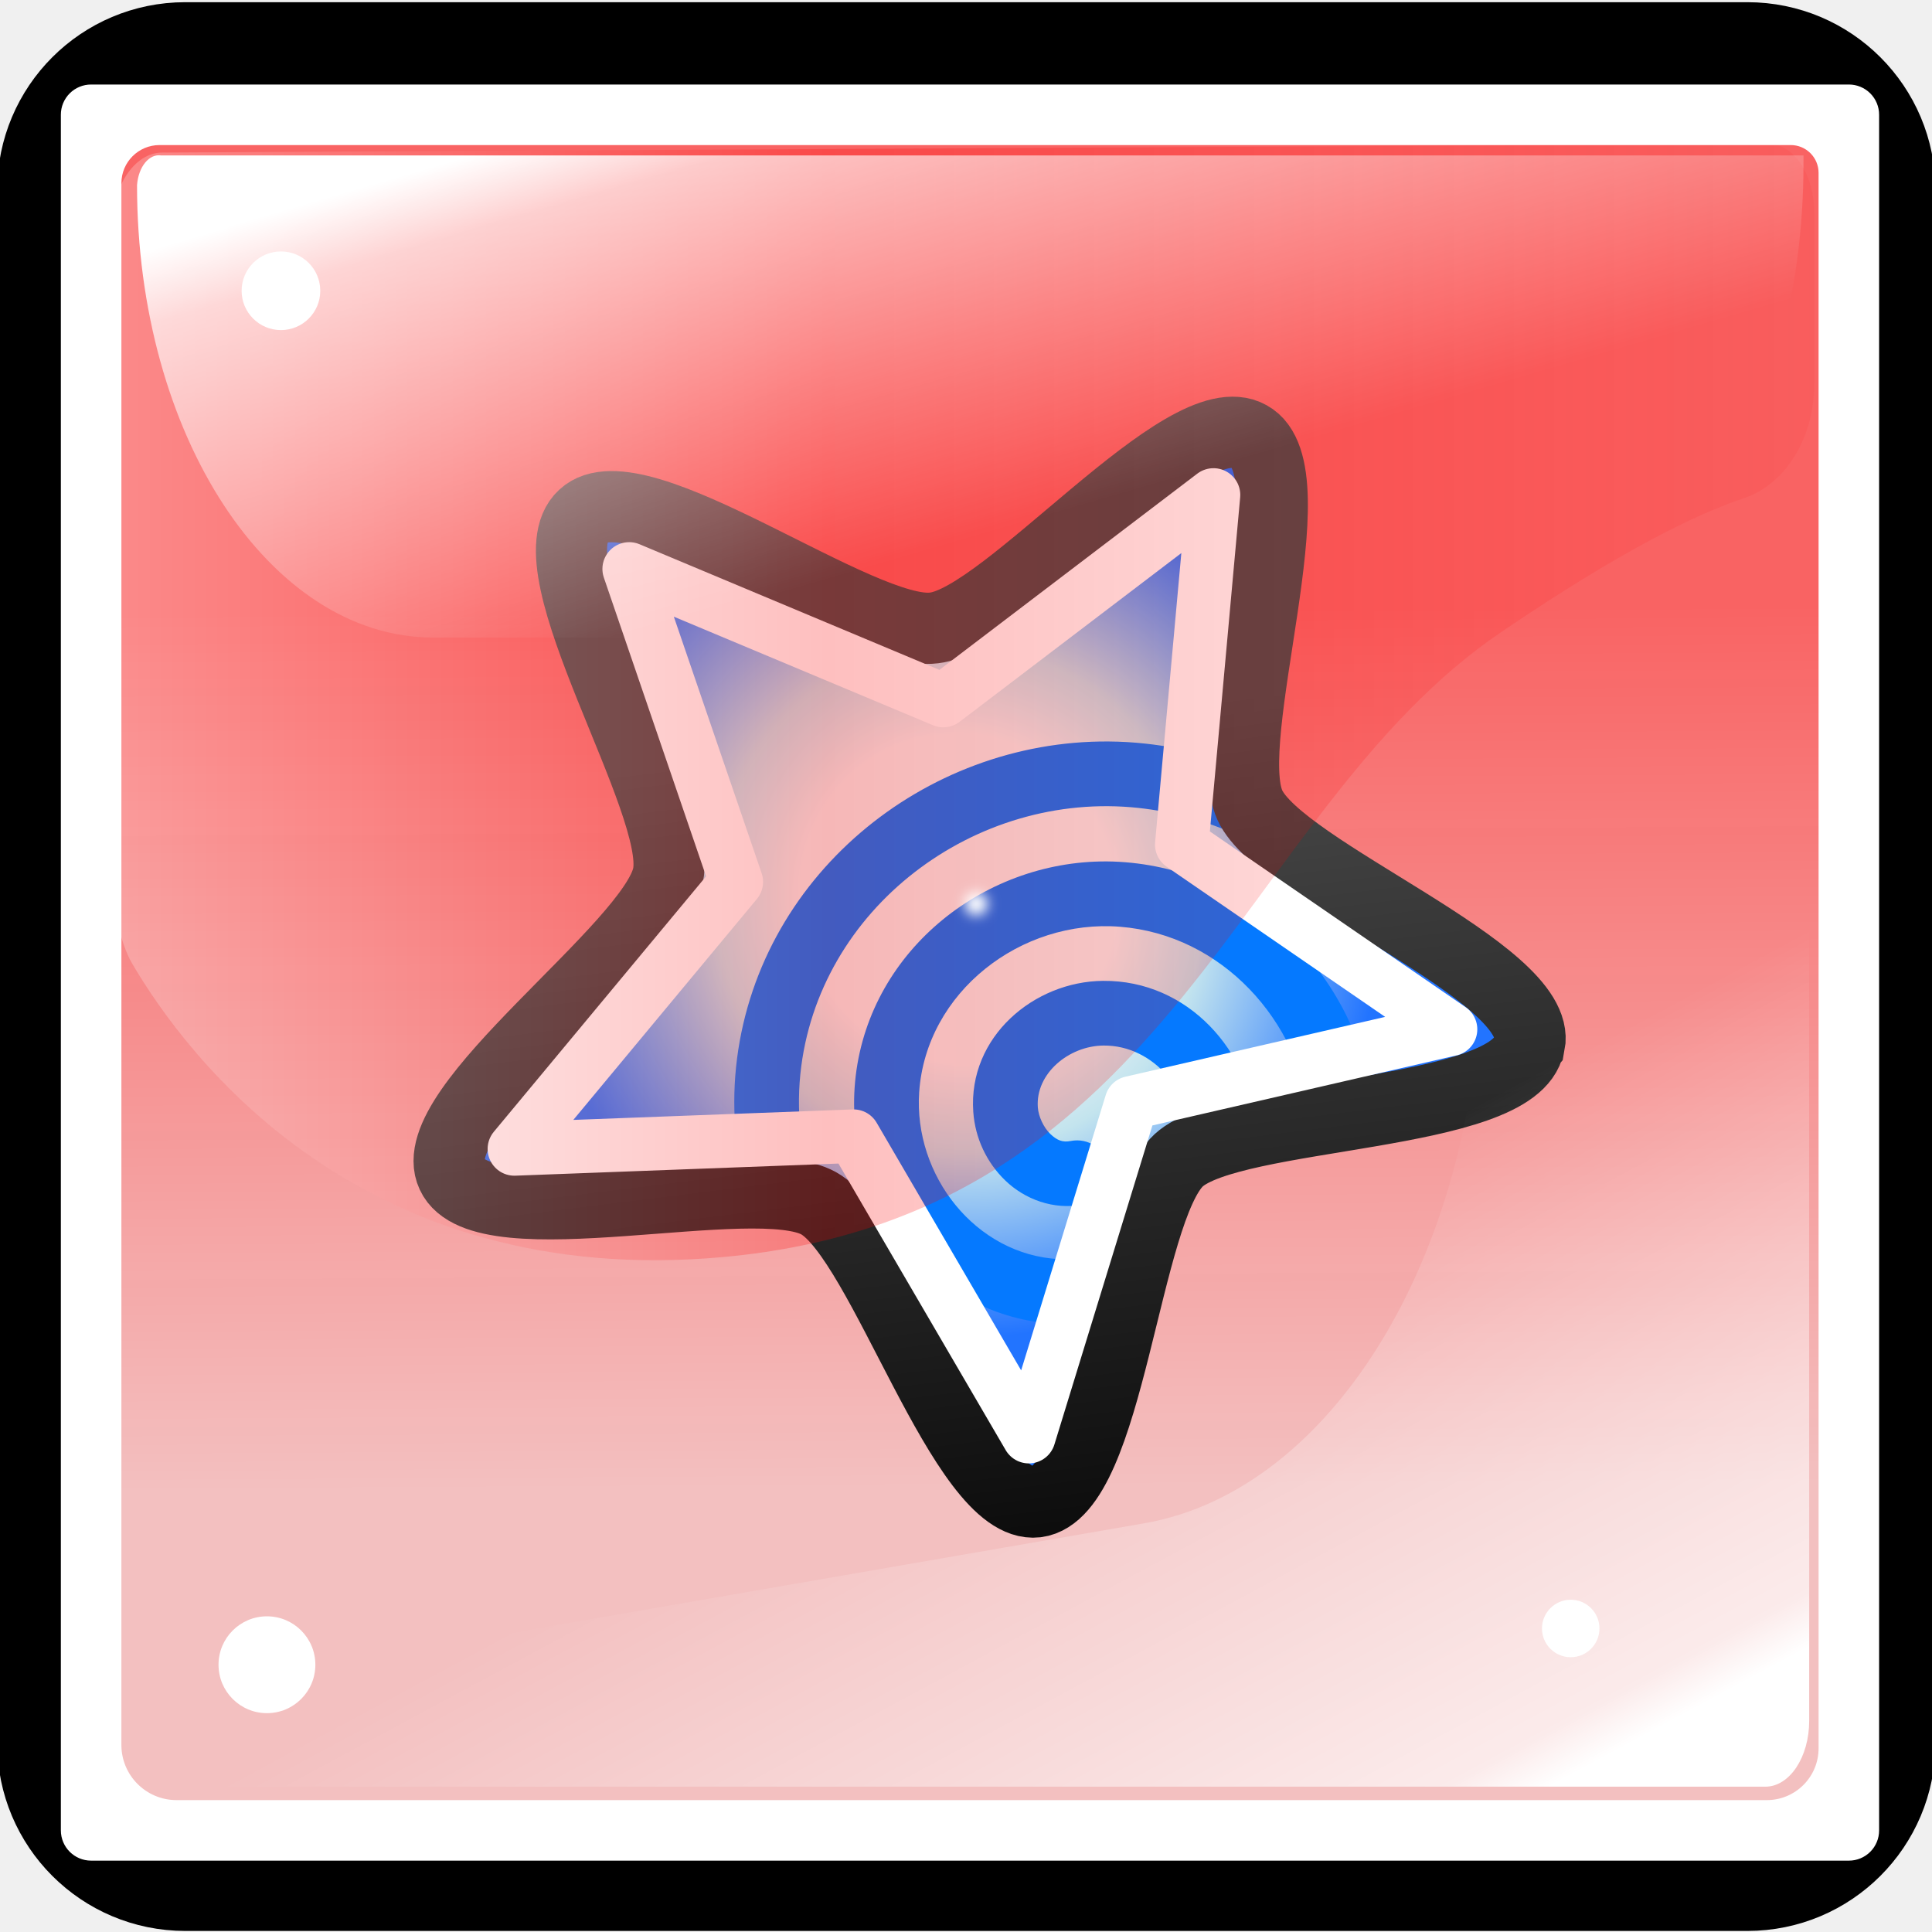
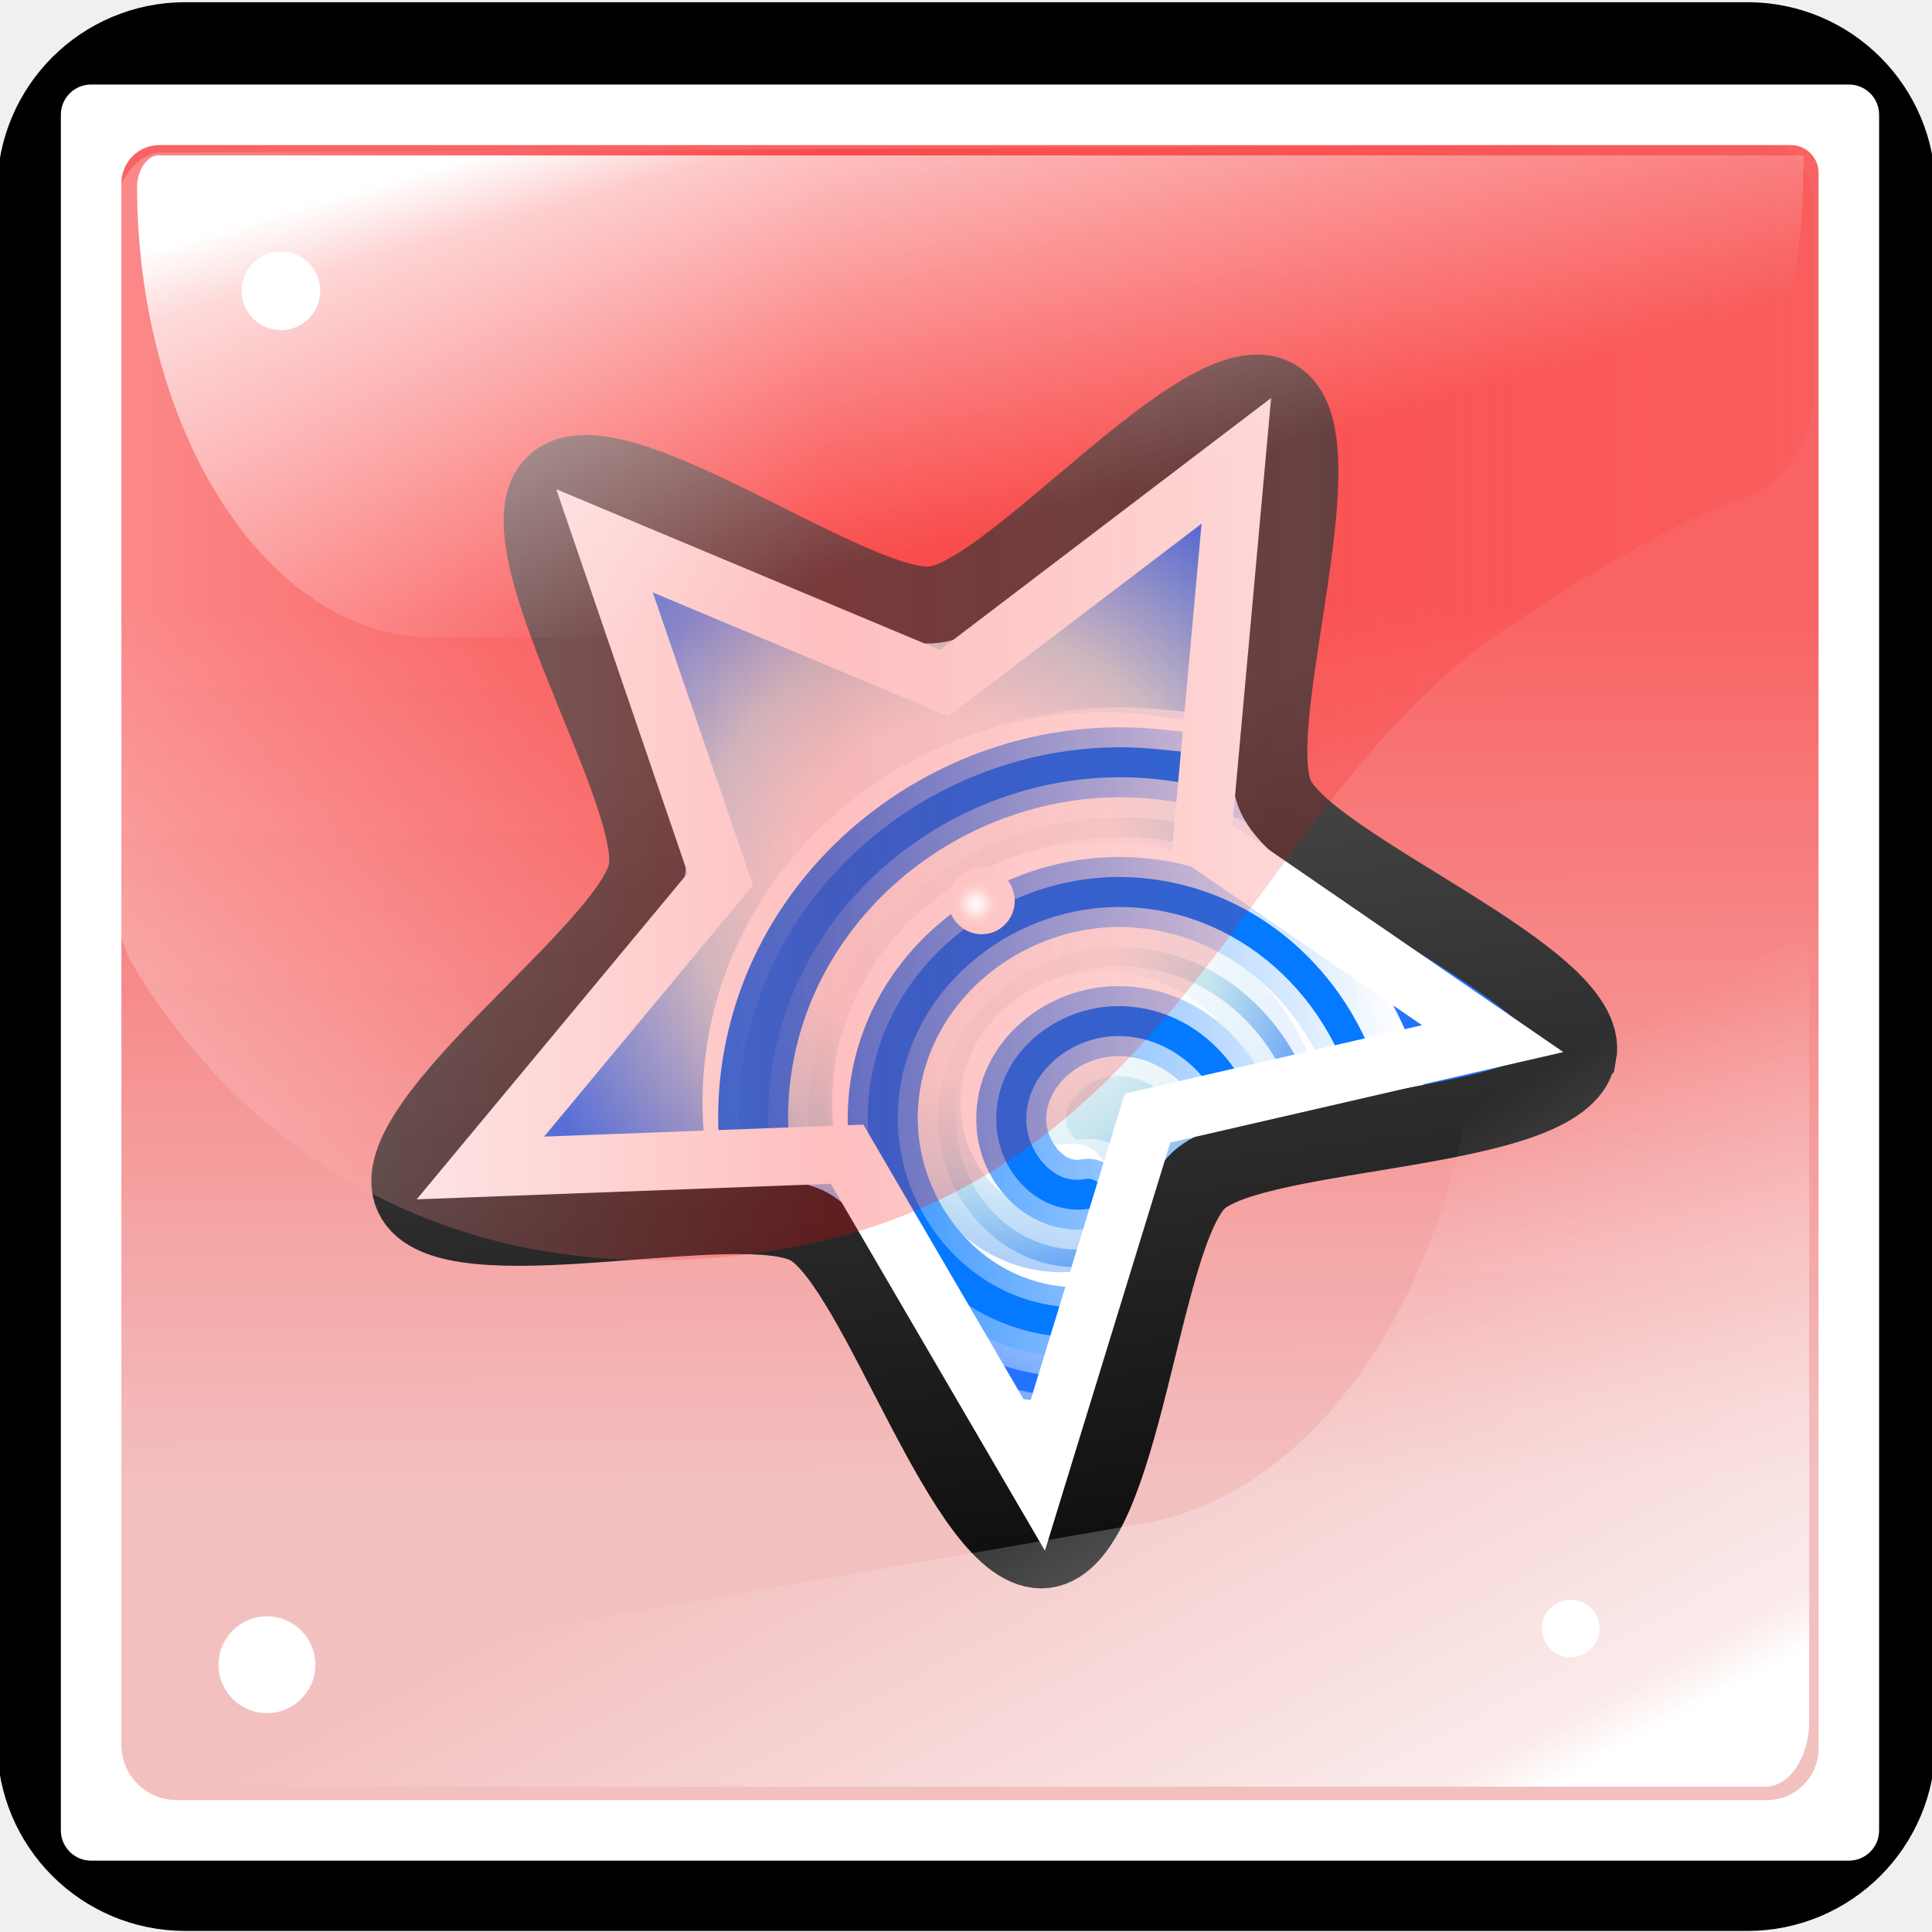
<svg xmlns="http://www.w3.org/2000/svg" xmlns:xlink="http://www.w3.org/1999/xlink" width="48" height="48">
  <defs>
    <linearGradient id="g">
-       <stop offset="0" style="stop-color:#fff;stop-opacity:1" />
-       <stop offset=".42" style="stop-color:#fb0000;stop-opacity:1" />
-       <stop offset="1" style="stop-color:#fb0000;stop-opacity:.225" />
+       <stop offset="0" stop-color="#fff" />
+       <stop offset=".42" stop-color="#fb0000" />
+       <stop offset="1" stop-color="#fb0000" stop-opacity=".225" />
    </linearGradient>
    <linearGradient id="f">
-       <stop offset=".096" style="stop-color:#fff;stop-opacity:1" />
-       <stop offset=".167" style="stop-color:#fff;stop-opacity:.68" />
-       <stop offset="1" style="stop-color:#fff;stop-opacity:0" />
+       <stop offset=".096" stop-color="#fff" />
+       <stop offset=".167" stop-color="#fff" stop-opacity=".68" />
+       <stop offset="1" stop-color="#fff" stop-opacity="0" />
    </linearGradient>
-     <linearGradient id="e">
-       <stop offset=".098" style="stop-color:#fff;stop-opacity:1" />
-       <stop offset=".226" style="stop-color:#fff;stop-opacity:.692" />
-       <stop offset=".652" style="stop-color:#fff;stop-opacity:.302" />
-       <stop offset="1" style="stop-color:#fff;stop-opacity:0" />
+     <linearGradient id="c">
+       <stop offset=".098" stop-color="#fff" />
+       <stop offset=".226" stop-color="#fff" stop-opacity=".692" />
+       <stop offset=".652" stop-color="#fff" stop-opacity=".302" />
+       <stop offset="1" stop-color="#fff" stop-opacity="0" />
    </linearGradient>
-     <linearGradient id="d">
-       <stop offset="0" style="stop-color:#ff0505;stop-opacity:.885" />
-       <stop offset="1" style="stop-color:#ff0505;stop-opacity:.302" />
+     <linearGradient id="b">
+       <stop offset="0" stop-color="#ff0505" stop-opacity=".885" />
+       <stop offset="1" stop-color="#ff0505" stop-opacity=".302" />
    </linearGradient>
    <linearGradient id="a">
      <stop offset="0" stop-color="#4c4c4c" />
-       <stop offset="1" stop-color="#0d0d0d" style="stop-color:#0d0d0d;stop-opacity:1" />
+       <stop offset="1" stop-color="#0d0d0d" />
    </linearGradient>
-     <linearGradient id="b">
-       <stop offset="0" stop-color="#ff655c" style="stop-color:#b5b5b5;stop-opacity:1" />
-       <stop offset="1" stop-color="#c30d00" style="stop-color:#fff;stop-opacity:.543" />
+     <linearGradient xlink:href="#b" id="k" x1="24.345" x2="24.401" y1="16.99" y2="31.545" gradientTransform="matrix(.99346 0 0 1.49262 .157 -10.13)" gradientUnits="userSpaceOnUse" />
+     <linearGradient xlink:href="#c" id="r" x1="5.123" x2="6.882" y1="9.98" y2="19.22" gradientUnits="userSpaceOnUse" />
+     <linearGradient xlink:href="#f" id="q" x1="44.361" x2="40.146" y1="36.189" y2="24.415" gradientUnits="userSpaceOnUse" />
+     <linearGradient xlink:href="#g" id="p" x1="2.631" x2="45.217" y1="19.102" y2="19.102" gradientUnits="userSpaceOnUse" />
+     <linearGradient id="i">
+       <stop offset=".282" stop-color="#f4f4f4" />
+       <stop offset=".436" stop-color="#c3e4ee" />
+       <stop offset=".754" stop-color="#2274ff" />
    </linearGradient>
-     <linearGradient xlink:href="#a" id="k" x1="5.83" x2="12.91" y1="6.7" y2="13.2" gradientTransform="matrix(1.30996 2.50412 -2.52585 1.71022 31.018 -14.706)" gradientUnits="userSpaceOnUse" />
-     <linearGradient xlink:href="#d" id="i" x1="24.345" x2="24.401" y1="16.99" y2="31.545" gradientTransform="matrix(.99346 0 0 1.49262 .157 -10.13)" gradientUnits="userSpaceOnUse" />
-     <linearGradient xlink:href="#e" id="p" x1="5.123" x2="6.882" y1="9.98" y2="19.22" gradientUnits="userSpaceOnUse" />
-     <linearGradient xlink:href="#f" id="o" x1="44.361" x2="40.146" y1="36.189" y2="24.415" gradientUnits="userSpaceOnUse" />
-     <linearGradient xlink:href="#g" id="n" x1="2.631" x2="45.217" y1="19.102" y2="19.102" gradientUnits="userSpaceOnUse" />
-     <linearGradient id="h">
-       <stop offset=".282" stop-color="#39bdff" style="stop-color:#f4f4f4;stop-opacity:1" />
-       <stop offset=".436" stop-color="#39bdff" style="stop-color:#c3e4ee;stop-opacity:1" />
-       <stop offset=".754" stop-color="#0038a0" style="stop-color:#2274ff;stop-opacity:1" />
+     <linearGradient xlink:href="#j" id="m" x1="-37.359" y1=".286" x2="-20.09" y2=".286" gradientUnits="userSpaceOnUse" />
+     <linearGradient id="j">
+       <stop offset="0" stop-color="#fff" />
+       <stop offset="1" stop-color="#fff" stop-opacity="0" />
    </linearGradient>
-     <linearGradient xlink:href="#a" id="m" x1="5.83" x2="12.91" y1="6.7" y2="13.2" gradientUnits="userSpaceOnUse" />
-     <radialGradient xlink:href="#b" id="j" cx="7.18" cy="8.2" r="6.59" fx="7.18" fy="8.2" gradientTransform="matrix(-.2249 3.20424 -2.86986 .14113 44.872 -6.859)" gradientUnits="userSpaceOnUse" />
-     <radialGradient xlink:href="#h" id="l" cx="7.18" cy="8.2" r="6.59" fx="7.18" fy="8.2" gradientTransform="matrix(.9 .5558 -.5314 .8606 5.08 -2.85)" gradientUnits="userSpaceOnUse" />
-     <filter id="q" width="2.283" height="2.283" x="-.642" y="-.642" style="color-interpolation-filters:sRGB">
+     <linearGradient xlink:href="#a" id="n" gradientUnits="userSpaceOnUse" x1="5.83" y1="6.7" x2="12.91" y2="13.2" />
+     <filter id="s" width="2.287" height="2.287" x="-.643" y="-.643" color-interpolation-filters="sRGB">
      <feGaussianBlur stdDeviation=".156" />
    </filter>
+     <filter id="o" width="1" height="1" x="0" y="0" color-interpolation-filters="sRGB">
+       <feGaussianBlur />
+     </filter>
+     <radialGradient xlink:href="#i" id="l" cx="7.18" cy="8.2" r="6.59" fx="7.18" fy="8.2" gradientTransform="matrix(.9 .5558 -.5314 .8606 5.08 -2.85)" gradientUnits="userSpaceOnUse" />
  </defs>
-   <rect width="45.579" height="45.342" x="1.219" y="1.343" ry="3.383" style="display:inline;opacity:1;fill:url(#i);fill-opacity:.676;stroke:#000;stroke-width:2.577;stroke-linecap:round;stroke-linejoin:round;stroke-dasharray:none;stroke-dashoffset:0;stroke-opacity:1;paint-order:fill markers stroke" />
-   <g style="display:inline">
-     <path fill="url(#j)" fill-rule="evenodd" d="M13.51 5.1c.44.77-2.18 2.89-2.29 3.76-.1.88 1.95 3.55 1.36 4.2-.6.64-3.43-1.19-4.3-1.02-.86.17-2.76 2.95-3.56 2.58-.8-.36.07-3.62-.36-4.39S.69 8.51.8 7.63c.1-.87 3.47-1.05 4.06-1.7.6-.64.51-4.01 1.38-4.18.86-.18 2.07 2.97 2.87 3.34s3.97-.76 4.4 0z" enable-background="accumulate" overflow="visible" style="display:inline;fill:url(#l);stroke:none;stroke-width:.85;stroke-dasharray:none;marker:none" transform="matrix(1.57935 1.3494 -1.35262 1.5843 23.55 -.352)" />
-     <path d="M-30.844 9.714c4.98.362 9.761-3.049 10.625-8.13a9.3 9.3 0 0 0-.128-3.705l-1.858-.147a7.5 7.5 0 0 1 .262 3.56c-.753 4.428-5.21 7.344-9.596 6.576a8.7 8.7 0 0 1-2.592-.896.875.875 0 0 0-1.184.36.875.875 0 0 0 .36 1.184c.973.519 2.025.883 3.113 1.074q.499.088.998.124m.435-3.222c3.359.153 6.563-2.196 7.028-5.673.423-3.16-1.73-6.335-5.016-6.72a5.3 5.3 0 0 0-2.09.183l-1.187 2.758A3.55 3.55 0 0 1-28.6-4.163c2.254.264 3.783 2.518 3.485 4.749-.36 2.69-3.052 4.5-5.713 4.11-2.735-.4-4.675-2.849-4.795-5.526l-1.736.257c.23 3.41 2.72 6.48 6.276 7q.338.05.674.065m.137-3.225C-28.413 3.373-26.53 2-26.54-.038a2.85 2.85 0 0 0-.747-1.913c-.478-.524-1.238-.889-2.062-.779a.875.875 0 0 0-.75.981.875.875 0 0 0 .982.753c.218-.029.367.04.537.225.17.186.29.494.291.742.005.916-.947 1.604-1.883 1.55-1.37-.078-2.34-1.459-2.212-2.827l-1.762.26c.008 2.145 1.578 4.182 3.874 4.313m6.592-8.185-1.752-3.478a8.7 8.7 0 0 0-2.191-.665 8.4 8.4 0 0 0-1.383-.108l-.772 1.798a6.6 6.6 0 0 1 1.871.037c1.708.28 3.168 1.175 4.227 2.416" style="color:#000;display:inline;fill:#0579ff;fill-opacity:1;fill-rule:evenodd;stroke-linecap:round;-inkscape-stroke:none" transform="rotate(176.253 -.558 14.589)scale(.91907)" />
-     <path fill="url(#j)" stroke="url(#k)" stroke-width=".85" d="M13.51 5.1c.44.77-2.18 2.89-2.29 3.76-.1.88 1.95 3.55 1.36 4.2-.6.64-3.43-1.19-4.3-1.02-.86.17-2.76 2.95-3.56 2.58-.8-.36.07-3.62-.36-4.39S.69 8.51.8 7.63c.1-.87 3.47-1.05 4.06-1.7.6-.64.51-4.01 1.38-4.18.86-.18 2.07 2.97 2.87 3.34s3.97-.76 4.4 0z" enable-background="accumulate" overflow="visible" style="display:inline;fill:none;stroke:url(#m);marker:none" transform="matrix(1.57935 1.3494 -1.35262 1.5843 23.55 -.352)" />
-     <path fill="none" stroke="#fff" stroke-linejoin="round" stroke-width="2.23" d="m43.15 26.6-13.29 3.06-4.27 13.9-7.3-12.51-14.12.53 9.24-11.12L8.95 7.43l13.08 5.48 11.25-8.56-1.32 14.56Z" enable-background="accumulate" overflow="visible" style="display:inline;marker:none" transform="translate(10.292 9.702)scale(.59666)" />
-   </g>
-   <g style="display:inline">
-     <path d="M2.631 11.374V21.92c0 .453.21 1.123.512 1.46 1.39 1.553 5.751 5.35 14.786 4.81 11.314-.676 12.855-7.292 19.433-10.223 3.026-1.35 4.93-1.95 6.105-2.206.947-.206 1.75-.917 1.75-1.895V11.1a1.136 1.136 44.899 0 0-1.14-1.136l-40.183.141a1.267 1.267 134.899 0 0-1.263 1.268" style="display:inline;opacity:.25;fill:url(#n);fill-opacity:1;stroke:none;stroke-width:1;stroke-linecap:round;stroke-linejoin:round;stroke-dasharray:none;stroke-dashoffset:0;stroke-opacity:.567;paint-order:fill markers stroke" transform="matrix(.99346 0 0 1.5173 .157 -11.542)" />
-     <path d="M45.462 22.338V35.74a1.096 1.096 135 0 1-1.096 1.095H2.94a.094.094 80.722 0 1-.03-.182l.35-.117a52 52 167.435 0 1 10.57-2.356l14.994-1.728a9.534 9.534 131.713 0 0 8.443-9.471v-.229a1.456 1.456 135.066 0 1 1.459-1.456l5.708.014a1.03 1.03 45.066 0 1 1.027 1.028" style="display:inline;opacity:1;fill:url(#o);stroke:none;stroke-width:1;stroke-linecap:round;stroke-linejoin:round;stroke-dasharray:none;stroke-dashoffset:0;stroke-opacity:.567;paint-order:fill markers stroke" transform="matrix(.99346 0 0 1.49262 -.216 -10.591)" />
-     <path d="M3.875 9.674h41.069v.139a7.755 7.755 135 0 1-7.756 7.755H10.676a7.407 7.407 45 0 1-7.407-7.407.55.55 141.248 0 1 .606-.487" style="display:inline;opacity:1;fill:url(#p);fill-opacity:1;stroke:none;stroke-width:2;stroke-linecap:round;stroke-linejoin:round;stroke-dasharray:none;stroke-dashoffset:0;stroke-opacity:1;paint-order:fill markers stroke" transform="matrix(.99346 0 0 1.5173 .157 -10.816)" />
-     <circle cx="6.632" cy="41.36" r="1.203" style="opacity:1;fill:#fff;fill-opacity:1;stroke:none;stroke-width:.889;stroke-linecap:round;stroke-linejoin:round;stroke-dasharray:none;stroke-dashoffset:0;stroke-opacity:.567;paint-order:fill markers stroke" />
-     <circle cx="6.98" cy="7.224" r=".977" style="display:inline;fill:#fff;fill-opacity:1;stroke:none;stroke-width:.722;stroke-linecap:round;stroke-linejoin:round;stroke-dasharray:none;stroke-dashoffset:0;stroke-opacity:.567;paint-order:fill markers stroke" />
-     <circle cx="39.024" cy="40.459" r=".714" style="display:inline;fill:#fff;fill-opacity:1;stroke:none;stroke-width:.528;stroke-linecap:round;stroke-linejoin:round;stroke-dasharray:none;stroke-dashoffset:0;stroke-opacity:.567;paint-order:fill markers stroke" />
-     <circle cx="24.25" cy="22.455" r=".291" style="display:inline;fill:#fff;fill-opacity:1;stroke:none;stroke-width:.215;stroke-linecap:round;stroke-linejoin:round;stroke-dasharray:none;stroke-dashoffset:0;stroke-opacity:.567;paint-order:fill markers stroke;filter:url(#q)" />
-     <path d="M2.264 2.1a.75.75 0 0 0-.752.752v42.623c0 .415.336.752.752.752h43.67a.75.75 0 0 0 .752-.752V2.852a.75.75 0 0 0-.752-.752Zm1.698 1.504H44.49a.69.69 45 0 1 .692.691v39.143a1.285 1.285 135 0 1-1.285 1.285H4.384a1.37 1.37 45 0 1-1.368-1.368V4.55a.947.947 135 0 1 .946-.946" style="color:#000;fill:#fff;stroke-linecap:round;stroke-linejoin:round;-inkscape-stroke:none;paint-order:markers stroke fill" />
-   </g>
+   <rect width="45.579" height="45.342" x="1.219" y="1.343" ry="3.383" fill="url(#k)" fill-opacity=".676" stroke="#000" stroke-width="2.577" stroke-linecap="round" stroke-linejoin="round" paint-order="fill markers stroke" />
+   <path fill="url(#l)" fill-rule="evenodd" d="M13.51 5.1c.44.77-2.18 2.89-2.29 3.76-.1.88 1.95 3.55 1.36 4.2-.6.64-3.43-1.19-4.3-1.02-.86.17-2.76 2.95-3.56 2.58-.8-.36.07-3.62-.36-4.39S.69 8.51.8 7.63c.1-.87 3.47-1.05 4.06-1.7.6-.64.51-4.01 1.38-4.18.86-.18 2.07 2.97 2.87 3.34s3.97-.76 4.4 0z" enable-background="accumulate" overflow="visible" style="marker:none" transform="matrix(1.70778 1.45913 -1.46262 1.71314 23.581 -2.228)" />
+   <path fill="#fff" fill-rule="evenodd" d="M28.308 14.033c-7.69-.055-14.695 5.67-15.511 13.566a14.3 14.3 0 0 0 .57 5.681l2.87.04a11.6 11.6 0 0 1-.761-5.446c.711-6.882 7.268-11.813 14.086-11.074a13.4 13.4 0 0 1 4.075 1.116 1.35 1.35 0 0 0 1.783-.673 1.35 1.35 0 0 0-.672-1.783 16.1 16.1 0 0 0-4.893-1.337 15 15 0 0 0-1.547-.09m-.344 4.996c-5.178.103-9.866 4.036-10.23 9.427-.332 4.9 3.297 9.563 8.386 9.823a8.1 8.1 0 0 0 3.194-.491l1.547-4.359a5.47 5.47 0 0 1-4.604 2.159c-3.49-.18-6.068-3.49-5.835-6.948.283-4.171 4.238-7.224 8.367-6.893 4.244.34 7.473 3.908 7.927 8.01l2.642-.57c-.697-5.218-4.833-9.685-10.351-10.126q-.525-.043-1.043-.032m.115 4.97c-2.868.025-5.624 2.325-5.404 5.456a4.38 4.38 0 0 0 1.341 2.865c.788.757 1.993 1.242 3.248.99a1.35 1.35 0 0 0 1.054-1.584 1.35 1.35 0 0 0-1.585-1.058c-.332.066-.568-.025-.848-.292a1.86 1.86 0 0 1-.522-1.111c-.1-1.407 1.294-2.56 2.738-2.572 2.113-.018 3.743 2.007 3.684 4.122l2.682-.577C34.24 26.942 31.621 23.97 28.08 24M18.77 37.244l3.043 5.169a13.4 13.4 0 0 0 3.435.801 13 13 0 0 0 2.136.027l1.006-2.841a10.2 10.2 0 0 1-2.88.131c-2.653-.258-4.987-1.487-6.74-3.287" color="#000" style="-inkscape-stroke:none" transform="translate(9.245 8.643)scale(.64518)" />
+   <path fill="#0579ff" fill-rule="evenodd" d="M-30.844 9.714c4.98.362 9.761-3.049 10.625-8.13a9.3 9.3 0 0 0-.128-3.705l-1.858-.147a7.5 7.5 0 0 1 .262 3.56c-.753 4.428-5.21 7.344-9.596 6.576a8.7 8.7 0 0 1-2.592-.896c-.426-.228-.4.143-.628.57s.103 1.15.53 1.377c.973.52 1.299.48 2.387.671q.499.088.998.124zm.435-3.222c3.359.153 6.563-2.196 7.028-5.673.423-3.16-1.73-6.335-5.016-6.72a5.3 5.3 0 0 0-2.09.183l-1.187 2.758A3.55 3.55 0 0 1-28.6-4.163c2.254.264 3.783 2.518 3.485 4.749-.36 2.69-3.052 4.5-5.713 4.11-2.735-.4-4.675-2.849-4.795-5.526l-1.736.257c.23 3.41 2.72 6.48 6.276 7q.338.05.674.065zm.137-3.225C-28.413 3.373-26.53 2-26.54-.038a2.85 2.85 0 0 0-.747-1.913c-.478-.524-1.238-.889-2.062-.779a.875.875 0 0 0 .232 1.734c.218-.029.367.04.537.225.17.186.29.494.291.742.005.916-.947 1.604-1.883 1.55-1.37-.078-2.34-1.459-2.212-2.827l-1.762.26c.008 2.145 1.578 4.182 3.874 4.313zm6.592-8.185-1.752-3.478a8.7 8.7 0 0 0-2.191-.665 8.4 8.4 0 0 0-1.383-.108l-.772 1.798a6.6 6.6 0 0 1 1.871.037c1.708.28 3.168 1.175 4.227 2.416z" color="#000" style="-inkscape-stroke:none" transform="rotate(176.25 -1.515 14.82)scale(.99377)" stroke="url(#m)" />
+   <path fill="none" stroke="url(#n)" stroke-width=".85" d="M13.51 5.1c.44.77-2.18 2.89-2.29 3.76-.1.88 1.95 3.55 1.36 4.2-.6.64-3.43-1.19-4.3-1.02-.86.17-2.76 2.95-3.56 2.58-.8-.36.07-3.62-.36-4.39S.69 8.51.8 7.63c.1-.87 3.47-1.05 4.06-1.7.6-.64.51-4.01 1.38-4.18.86-.18 2.07 2.97 2.87 3.34s3.97-.76 4.4 0z" enable-background="accumulate" overflow="visible" style="marker:none" transform="matrix(1.70778 1.45913 -1.46262 1.71314 23.581 -2.228)" />
+   <path fill="none" stroke="#fff" stroke-width="2.23" d="m43.15 26.6-13.29 3.06-4.27 13.9-7.3-12.51-14.12.53 9.24-11.12L8.95 7.43l13.08 5.48 11.25-8.56-1.32 14.56Z" enable-background="accumulate" overflow="visible" style="marker:none" transform="translate(9.245 8.643)scale(.64518)" />
+   <path fill="#fffdfc" fill-rule="evenodd" d="M8.5 7.99a.37.37 0 0 1-.38.37.37.37 0 0 1-.37-.37.37.37 0 0 1 .37-.38.38.38 0 0 1 .38.371" filter="url(#o)" transform="rotate(36.96 14.018 29.674)scale(2.20534)" />
+   <path d="M2.631 11.374V21.92c0 .453.21 1.123.512 1.46 1.39 1.553 5.751 5.35 14.786 4.81 11.314-.676 12.855-7.292 19.433-10.223 3.026-1.35 4.93-1.95 6.105-2.206.947-.206 1.75-.917 1.75-1.895V11.1a1.136 1.136 44.899 0 0-1.14-1.136l-40.183.141a1.267 1.267 134.899 0 0-1.263 1.268" transform="matrix(.99346 0 0 1.5173 .157 -11.542)" opacity=".25" fill="url(#p)" paint-order="fill markers stroke" />
+   <path d="M45.462 22.338V35.74a1.096 1.096 135 0 1-1.096 1.095H2.94a.094.094 80.722 0 1-.03-.182l.35-.117a52 52 167.435 0 1 10.57-2.356l14.994-1.728a9.534 9.534 131.713 0 0 8.443-9.471v-.229a1.456 1.456 135.066 0 1 1.459-1.456l5.708.014a1.03 1.03 45.066 0 1 1.027 1.028" transform="matrix(.99346 0 0 1.49262 -.216 -10.591)" fill="url(#q)" paint-order="fill markers stroke" />
+   <path d="M3.875 9.674h41.069v.139a7.755 7.755 135 0 1-7.756 7.755H10.676a7.407 7.407 45 0 1-7.407-7.407.55.55 141.248 0 1 .606-.487" transform="matrix(.99346 0 0 1.5173 .157 -10.816)" fill="url(#r)" paint-order="fill markers stroke" />
+   <circle cx="6.632" cy="41.36" r="1.203" fill="#fff" paint-order="fill markers stroke" />
+   <circle cx="6.98" cy="7.224" r=".977" fill="#fff" paint-order="fill markers stroke" />
+   <circle cx="39.024" cy="40.459" r=".714" fill="#fff" paint-order="fill markers stroke" />
+   <circle cx="24.25" cy="22.455" r=".291" fill="#fff" paint-order="fill markers stroke" filter="url(#s)" />
+   <path d="M2.264 2.1a.75.75 0 0 0-.752.752v42.623c0 .415.336.752.752.752h43.67a.75.75 0 0 0 .752-.752V2.852a.75.75 0 0 0-.752-.752Zm1.698 1.504H44.49a.69.69 45 0 1 .692.691v39.143a1.285 1.285 135 0 1-1.285 1.285H4.384a1.37 1.37 45 0 1-1.368-1.368V4.55a.947.947 135 0 1 .946-.946" style="-inkscape-stroke:none" color="#000" fill="#fff" paint-order="markers stroke fill" />
</svg>
